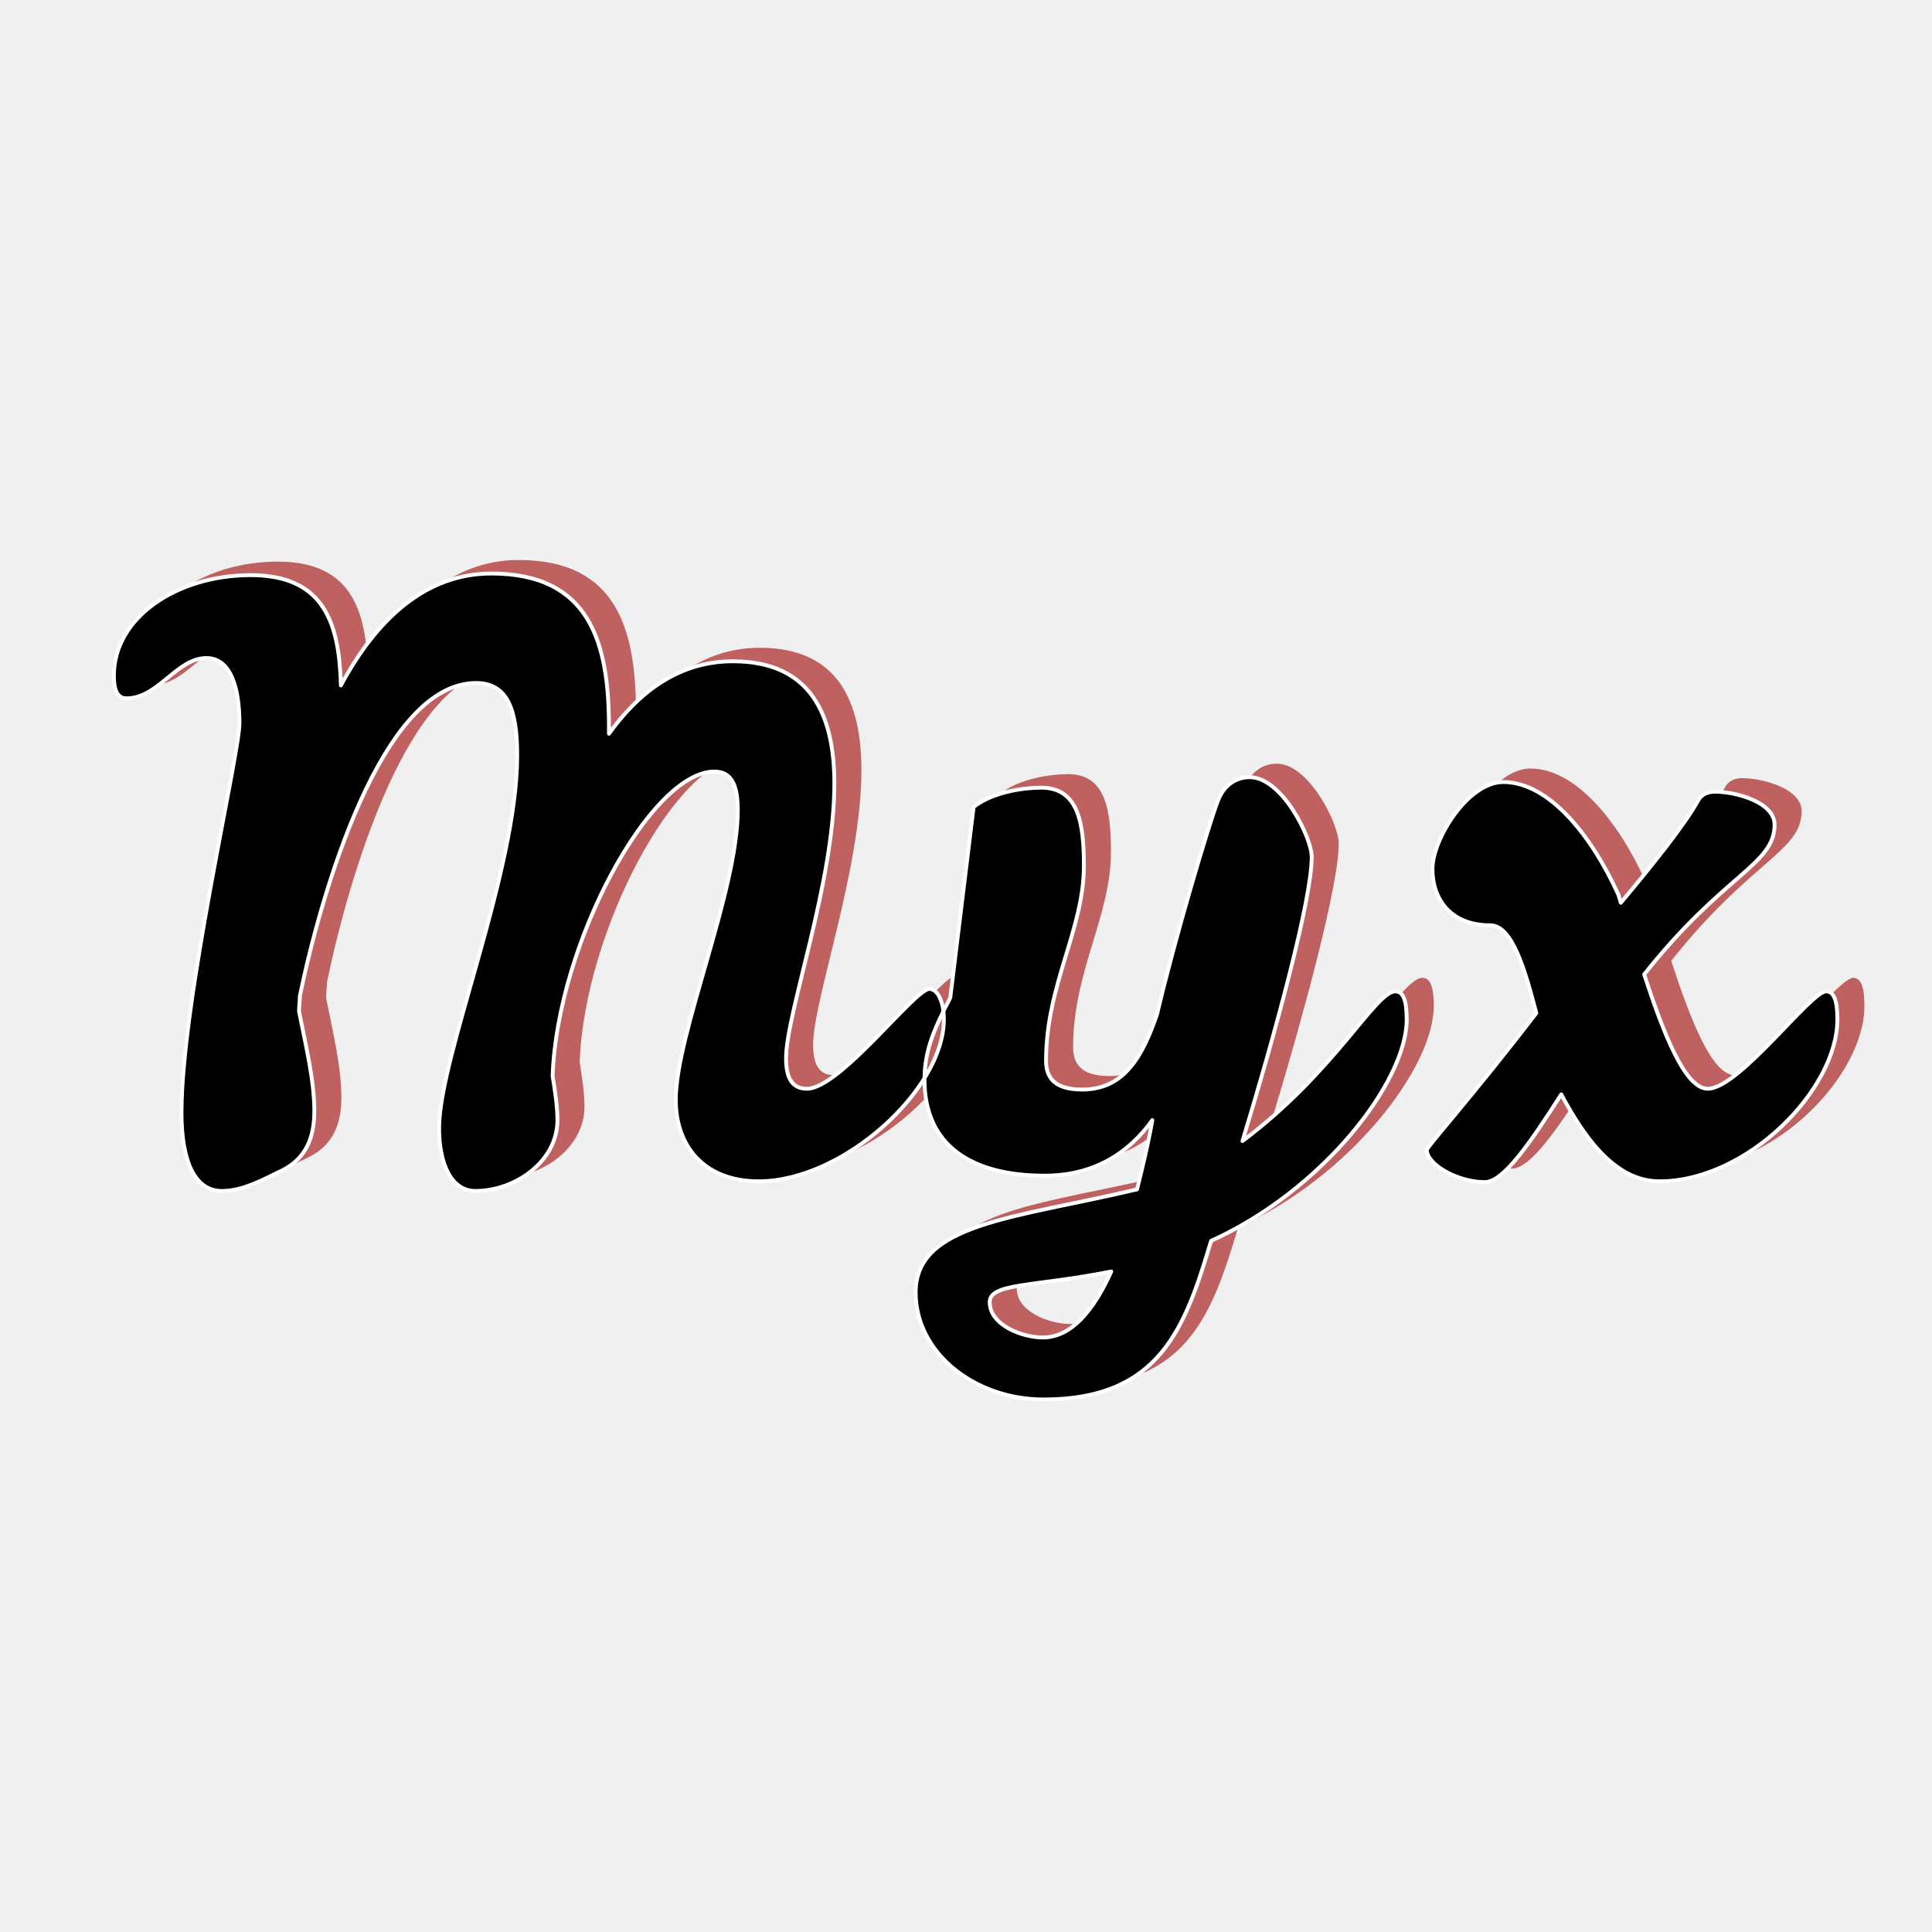
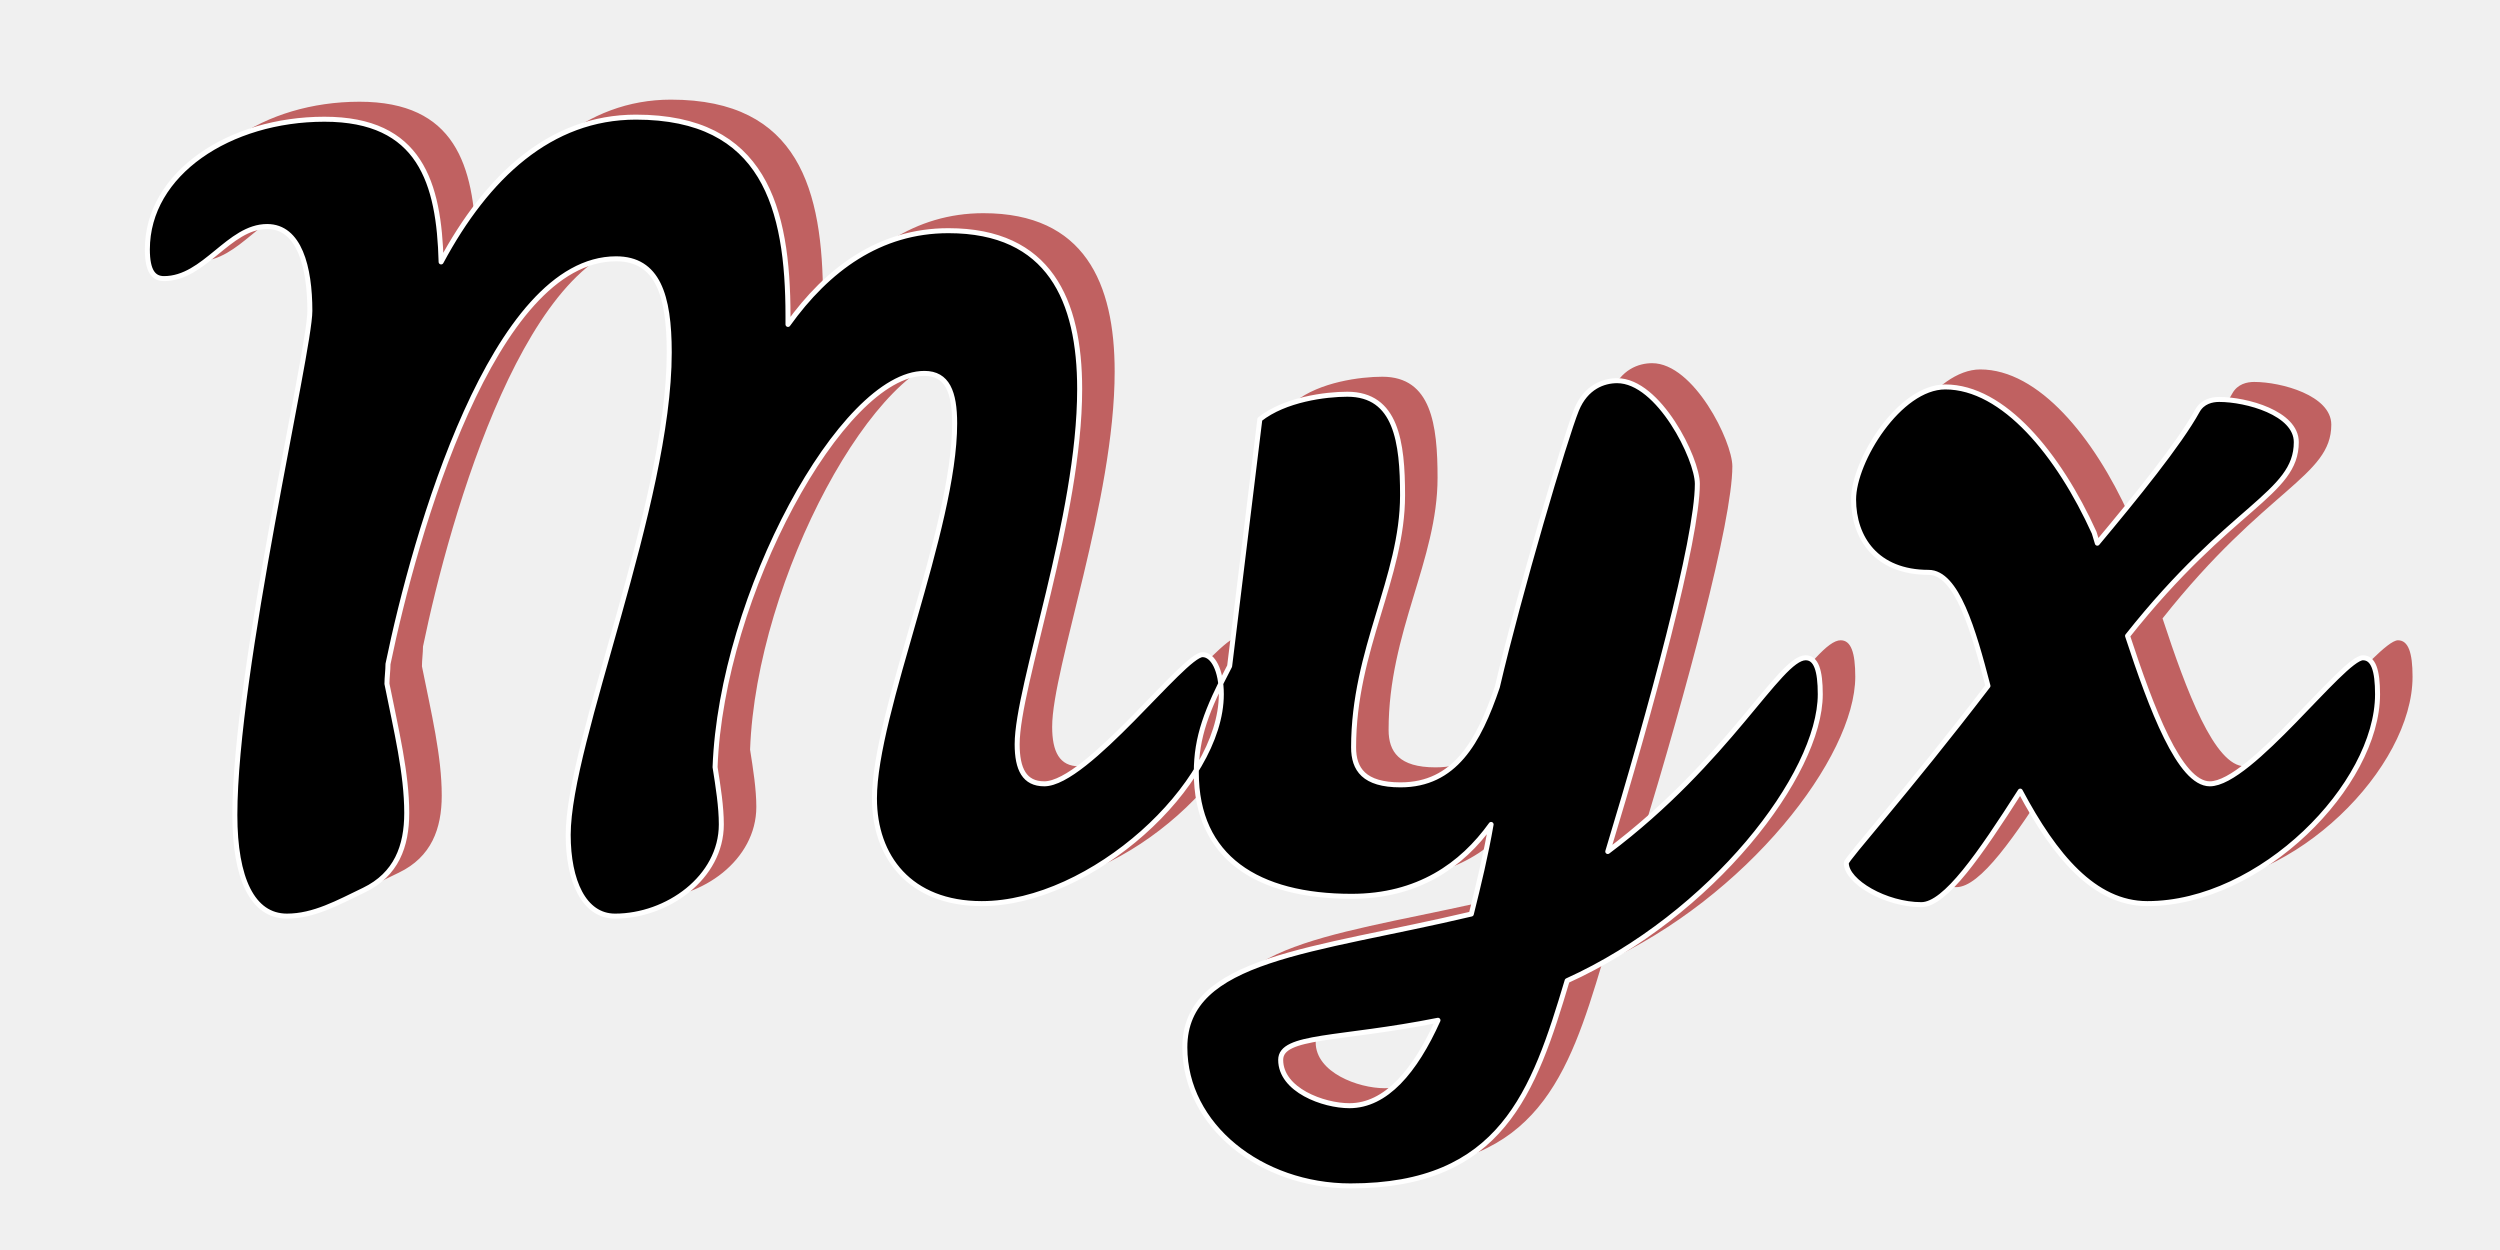
- <svg xmlns="http://www.w3.org/2000/svg" width="1000" height="1000" viewBox="0 0 1000 1000">
+ <svg xmlns="http://www.w3.org/2000/svg" width="1000" height="500" viewBox="0 0 1000 500">
  <defs>
    <style>
      .cls-1 {
        fill: #c06161;
      }

      .cls-1, .cls-2 {
        fill-rule: evenodd;
      }

      .cls-2 {
        stroke: #fff;
        stroke-linejoin: round;
        stroke-width: 2px;
      }
    </style>
  </defs>
-   <path id="ShadowShape" class="cls-1" d="M241.279,576.945c0,18.334,6.25,32.5,18.75,32.5,20.834,0,42.5-15.416,42.5-36.667,0-7.083-1.25-15-2.5-22.917,2.5-68.751,50.834-157.5,83.751-157.5,9.167,0,12.084,7.5,12.084,20,0,42.083-32.084,115.834-32.084,150,0,23.334,14.167,42.084,42.917,42.084,43.751,0,95.835-47.5,95.835-83.751,0-9.583-3.333-15.833-7.5-15.833-7.5,0-46.251,51.667-63.334,51.667-7.917,0-10.834-5.833-10.834-15.833,0-23.334,25-90.835,25-142.086,0-35.417-12.084-63.334-52.5-63.334-27.5,0-48.334,15.417-64.168,37.5v-3.334c0-43.333-9.583-79.584-60.834-79.584-34.167,0-59.584,23.75-77.917,57.918-0.834-31.668-8.334-57.085-46.667-57.085-37.918,0-70.835,21.667-70.835,52.084,0,8.751,2.5,11.667,6.667,11.667,16.25,0,25.834-20.833,41.251-20.833,12.916,0,17.083,16.25,17.083,33.75,0,16.25-30,143.752-30,201.669,0,25.417,7.083,40.417,20.833,40.417,10.834,0,20.417-5.416,30.834-10.416,12.917-6.25,17.084-17.5,17.084-30.834,0-15.834-4.167-32.917-7.917-51.667,0-2.5.417-5.417,0.417-7.917,10.833-52.5,42.083-162.085,91.251-162.085,16.667,0,21.25,14.583,21.25,37.5C281.7,444.443,241.279,539.861,241.279,576.945Zm311.66-176.252c-8.75,0-25,2.083-35,10l-12.083,98.751c-9.167,17.5-13.334,28.334-13.334,42.5,0,34.167,24.584,49.584,62.084,49.584,26.667,0,44.167-12.5,55.834-28.751-2.083,12.084-5,24.167-7.917,35.834-63.334,15-114.584,17.5-114.584,53.334,0,31.25,30.417,55.417,66.25,55.417,60.418,0,73.335-37.5,86.668-82.084,57.918-26.25,101.251-82.5,101.251-114.585,0-9.583-1.666-14.583-5.833-14.583-10.417,0-30.834,41.25-79.168,77.5,17.084-56.251,35.834-125,35.834-147.085,0-10-15.417-41.251-32.084-41.251-5.416,0-12.5,2.5-16.25,11.667-4.583,11.25-22.917,73.334-31.667,110.835-7.5,22.083-17.083,39.167-38.75,39.167-14.584,0-18.751-6.25-18.751-15,0-39.168,19.584-67.918,19.584-100.835C575.023,419.86,572.523,400.693,552.939,400.693Zm0.834,284.587c-10.417,0-27.5-6.25-27.5-18.334,0-10,23.334-7.917,62.918-15.833C580.023,671.529,568.356,685.28,553.773,685.28Zm228.745-80.418c9.583,0,23.333-20,39.584-45.417,13.75,25.833,29.583,45,50.834,45,45.417,0,92.084-47.5,92.084-83.751,0-9.583-1.667-14.583-5.833-14.583-7.917,0-45,50.417-61.251,50.417-12.084,0-23.334-30-32.917-59.167,41.25-52.084,67.5-56.668,67.5-77.5,0-11.667-20-17.084-30.834-17.084-2.917,0-6.667.834-8.75,4.584-7.084,12.916-25,35-40,52.917l-1.25-4.167c-14.167-31.25-36.25-58.334-59.584-58.334-18.333,0-36.667,29.584-36.667,45s9.167,29.167,30,29.167c11.25,0,17.916,22.917,23.75,45.417-32.5,42.5-56.668,69.167-56.668,70.834C752.517,595.7,768.351,604.862,782.518,604.862Z" />
-   <path id="MyxShape" class="cls-2" d="M227.279,583.945c0,18.334,6.25,32.5,18.75,32.5,20.834,0,42.5-15.416,42.5-36.667,0-7.083-1.25-15-2.5-22.917,2.5-68.751,50.834-157.5,83.751-157.5,9.167,0,12.084,7.5,12.084,20,0,42.083-32.084,115.834-32.084,150,0,23.334,14.167,42.084,42.917,42.084,43.751,0,95.835-47.5,95.835-83.751,0-9.583-3.333-15.833-7.5-15.833-7.5,0-46.251,51.667-63.334,51.667-7.917,0-10.834-5.833-10.834-15.833,0-23.334,25-90.835,25-142.086,0-35.417-12.084-63.334-52.5-63.334-27.5,0-48.334,15.417-64.168,37.5v-3.334c0-43.333-9.583-79.584-60.834-79.584-34.167,0-59.584,23.75-77.917,57.918-0.834-31.668-8.334-57.085-46.667-57.085-37.918,0-70.835,21.667-70.835,52.084,0,8.751,2.5,11.667,6.667,11.667,16.25,0,25.834-20.833,41.251-20.833,12.916,0,17.083,16.25,17.083,33.75,0,16.25-30,143.752-30,201.669,0,25.417,7.083,40.417,20.833,40.417,10.834,0,20.417-5.416,30.834-10.416,12.917-6.25,17.084-17.5,17.084-30.834,0-15.834-4.167-32.917-7.917-51.667,0-2.5.417-5.417,0.417-7.917,10.833-52.5,42.083-162.085,91.251-162.085,16.667,0,21.25,14.583,21.25,37.5C267.7,451.443,227.279,546.861,227.279,583.945Zm311.66-176.252c-8.75,0-25,2.083-35,10l-12.083,98.751c-9.167,17.5-13.334,28.334-13.334,42.5,0,34.167,24.584,49.584,62.084,49.584,26.667,0,44.167-12.5,55.834-28.751-2.083,12.084-5,24.167-7.917,35.834-63.334,15-114.584,17.5-114.584,53.334,0,31.25,30.417,55.417,66.25,55.417,60.418,0,73.335-37.5,86.668-82.084,57.918-26.25,101.251-82.5,101.251-114.585,0-9.583-1.666-14.583-5.833-14.583-10.417,0-30.834,41.25-79.168,77.5,17.084-56.251,35.834-125,35.834-147.085,0-10-15.417-41.251-32.084-41.251-5.416,0-12.5,2.5-16.25,11.667-4.583,11.25-22.917,73.334-31.667,110.835-7.5,22.083-17.083,39.167-38.75,39.167-14.584,0-18.751-6.25-18.751-15,0-39.168,19.584-67.918,19.584-100.835C561.023,426.86,558.523,407.693,538.939,407.693Zm0.834,284.587c-10.417,0-27.5-6.25-27.5-18.334,0-10,23.334-7.917,62.918-15.833C566.023,678.529,554.356,692.28,539.773,692.28Zm228.745-80.418c9.583,0,23.333-20,39.584-45.417,13.75,25.833,29.583,45,50.834,45,45.417,0,92.084-47.5,92.084-83.751,0-9.583-1.667-14.583-5.833-14.583-7.917,0-45,50.417-61.251,50.417-12.084,0-23.334-30-32.917-59.167,41.25-52.084,67.5-56.668,67.5-77.5,0-11.667-20-17.084-30.834-17.084-2.917,0-6.667.834-8.75,4.584-7.084,12.916-25,35-40,52.917l-1.25-4.167c-14.167-31.25-36.25-58.334-59.584-58.334-18.333,0-36.667,29.584-36.667,45s9.167,29.167,30,29.167c11.25,0,17.916,22.917,23.75,45.417-32.5,42.5-56.668,69.167-56.668,70.834C738.517,602.7,754.351,611.862,768.518,611.862Z" />
+   <path id="ShadowShape" class="cls-1" d="M241.279,326.945c0,18.334,6.25,32.5,18.75,32.5,20.834,0,42.5-15.416,42.5-36.667,0-7.083-1.251-15-2.5-22.917,2.5-68.75,50.834-157.5,83.751-157.5,9.167,0,12.084,7.5,12.084,20,0,42.084-32.084,115.834-32.084,150,0,23.334,14.167,42.084,42.917,42.084,43.751,0,95.835-47.5,95.835-83.751,0-9.583-3.333-15.833-7.5-15.833-7.5,0-46.251,51.667-63.334,51.667-7.917,0-10.834-5.833-10.834-15.833,0-23.334,25-90.835,25-142.086,0-35.417-12.084-63.334-52.5-63.334-27.5,0-48.334,15.417-64.168,37.5v-3.334c0-43.333-9.583-79.584-60.834-79.584-34.167,0-59.584,23.75-77.917,57.917-0.834-31.667-8.334-57.084-46.667-57.084-37.918,0-70.835,21.667-70.835,52.084,0,8.751,2.5,11.667,6.667,11.667,16.25,0,25.834-20.833,41.251-20.833,12.916,0,17.083,16.25,17.083,33.75,0,16.25-30,143.752-30,201.669,0,25.417,7.083,40.417,20.833,40.417,10.834,0,20.417-5.416,30.834-10.416,12.917-6.25,17.084-17.5,17.084-30.834,0-15.834-4.167-32.917-7.917-51.667,0-2.5.417-5.417,0.417-7.917,10.833-52.5,42.083-162.085,91.251-162.085,16.667,0,21.25,14.584,21.25,37.5C281.7,194.443,241.279,289.861,241.279,326.945Zm311.66-176.252c-8.75,0-25,2.083-35,10l-12.083,98.751c-9.167,17.5-13.334,28.334-13.334,42.5,0,34.167,24.584,49.584,62.084,49.584,26.667,0,44.167-12.5,55.834-28.751-2.083,12.084-5,24.167-7.917,35.834-63.334,15-114.584,17.5-114.584,53.334,0,31.25,30.417,55.417,66.251,55.417,60.417,0,73.334-37.5,86.667-82.084,57.918-26.25,101.251-82.5,101.251-114.585,0-9.583-1.666-14.583-5.833-14.583-10.417,0-30.834,41.25-79.168,77.5,17.084-56.251,35.834-125,35.834-147.085,0-10-15.417-41.251-32.084-41.251-5.416,0-12.5,2.5-16.25,11.667-4.583,11.25-22.917,73.334-31.667,110.835-7.5,22.083-17.083,39.167-38.75,39.167-14.584,0-18.751-6.25-18.751-15,0-39.168,19.584-67.918,19.584-100.835C575.023,169.86,572.523,150.693,552.939,150.693Zm0.834,284.587c-10.417,0-27.5-6.25-27.5-18.334,0-10,23.334-7.917,62.918-15.833C580.023,421.529,568.356,435.28,553.773,435.28Zm228.745-80.418c9.583,0,23.333-20,39.584-45.417,13.75,25.833,29.583,45,50.834,45,45.417,0,92.084-47.5,92.084-83.751,0-9.583-1.667-14.583-5.833-14.583-7.917,0-45,50.417-61.251,50.417-12.084,0-23.334-30-32.917-59.167,41.25-52.084,67.5-56.668,67.5-77.5,0-11.667-20-17.084-30.834-17.084-2.917,0-6.667.834-8.75,4.584-7.084,12.916-25,35-40,52.917l-1.25-4.167c-14.166-31.25-36.25-58.334-59.584-58.334-18.333,0-36.667,29.584-36.667,45s9.167,29.167,30,29.167c11.251,0,17.917,22.917,23.751,45.417-32.5,42.5-56.668,69.167-56.668,70.834C752.517,345.7,768.351,354.862,782.518,354.862Z" />
+   <path id="MyxShape" class="cls-2" d="M227.279,333.945c0,18.334,6.25,32.5,18.75,32.5,20.834,0,42.5-15.416,42.5-36.667,0-7.083-1.251-15-2.5-22.917,2.5-68.751,50.834-157.5,83.751-157.5,9.167,0,12.084,7.5,12.084,20,0,42.083-32.084,115.834-32.084,150,0,23.333,14.167,42.083,42.917,42.083,43.751,0,95.835-47.5,95.835-83.751,0-9.583-3.333-15.833-7.5-15.833-7.5,0-46.251,51.667-63.334,51.667-7.917,0-10.834-5.833-10.834-15.833,0-23.334,25-90.835,25-142.086,0-35.417-12.084-63.334-52.5-63.334-27.5,0-48.334,15.417-64.168,37.5v-3.334c0-43.333-9.583-79.584-60.834-79.584-34.167,0-59.584,23.75-77.917,57.918-0.834-31.668-8.334-57.084-46.667-57.084-37.918,0-70.835,21.667-70.835,52.084,0,8.751,2.5,11.667,6.667,11.667,16.25,0,25.834-20.833,41.251-20.833,12.916,0,17.083,16.25,17.083,33.75,0,16.25-30,143.752-30,201.669,0,25.417,7.083,40.417,20.833,40.417,10.834,0,20.417-5.416,30.834-10.416,12.917-6.25,17.084-17.5,17.084-30.834,0-15.834-4.167-32.917-7.917-51.667,0-2.5.417-5.417,0.417-7.917,10.833-52.5,42.083-162.085,91.251-162.085,16.667,0,21.25,14.583,21.25,37.5C267.7,201.443,227.279,296.861,227.279,333.945Zm311.66-176.252c-8.75,0-25,2.083-35,10l-12.083,98.751c-9.167,17.5-13.334,28.334-13.334,42.5,0,34.167,24.584,49.584,62.084,49.584,26.667,0,44.167-12.5,55.834-28.751-2.083,12.084-5,24.167-7.917,35.834-63.334,15-114.584,17.5-114.584,53.334,0,31.25,30.417,55.417,66.251,55.417,60.417,0,73.334-37.5,86.667-82.084,57.918-26.25,101.251-82.5,101.251-114.585,0-9.583-1.666-14.583-5.833-14.583-10.417,0-30.834,41.25-79.168,77.5,17.084-56.251,35.834-125,35.834-147.085,0-10-15.417-41.251-32.084-41.251-5.416,0-12.5,2.5-16.25,11.667-4.583,11.25-22.917,73.334-31.667,110.835-7.5,22.083-17.083,39.167-38.75,39.167-14.584,0-18.751-6.25-18.751-15,0-39.168,19.584-67.918,19.584-100.835C561.023,176.86,558.523,157.693,538.939,157.693Zm0.834,284.587c-10.417,0-27.5-6.25-27.5-18.334,0-10,23.334-7.917,62.918-15.833C566.023,428.53,554.356,442.28,539.773,442.28Zm228.745-80.418c9.583,0,23.333-20,39.584-45.417,13.75,25.833,29.583,45,50.834,45,45.417,0,92.084-47.5,92.084-83.751,0-9.583-1.667-14.583-5.833-14.583-7.917,0-45,50.417-61.251,50.417-12.084,0-23.334-30-32.917-59.167,41.25-52.084,67.5-56.668,67.5-77.5,0-11.667-20-17.084-30.834-17.084-2.917,0-6.667.834-8.75,4.584-7.084,12.916-25,35-40,52.917l-1.25-4.167c-14.166-31.25-36.25-58.334-59.584-58.334-18.333,0-36.667,29.584-36.667,45s9.167,29.167,30,29.167c11.251,0,17.917,22.917,23.751,45.417-32.5,42.5-56.668,69.167-56.668,70.834C738.517,352.7,754.351,361.862,768.518,361.862Z" />
</svg>
